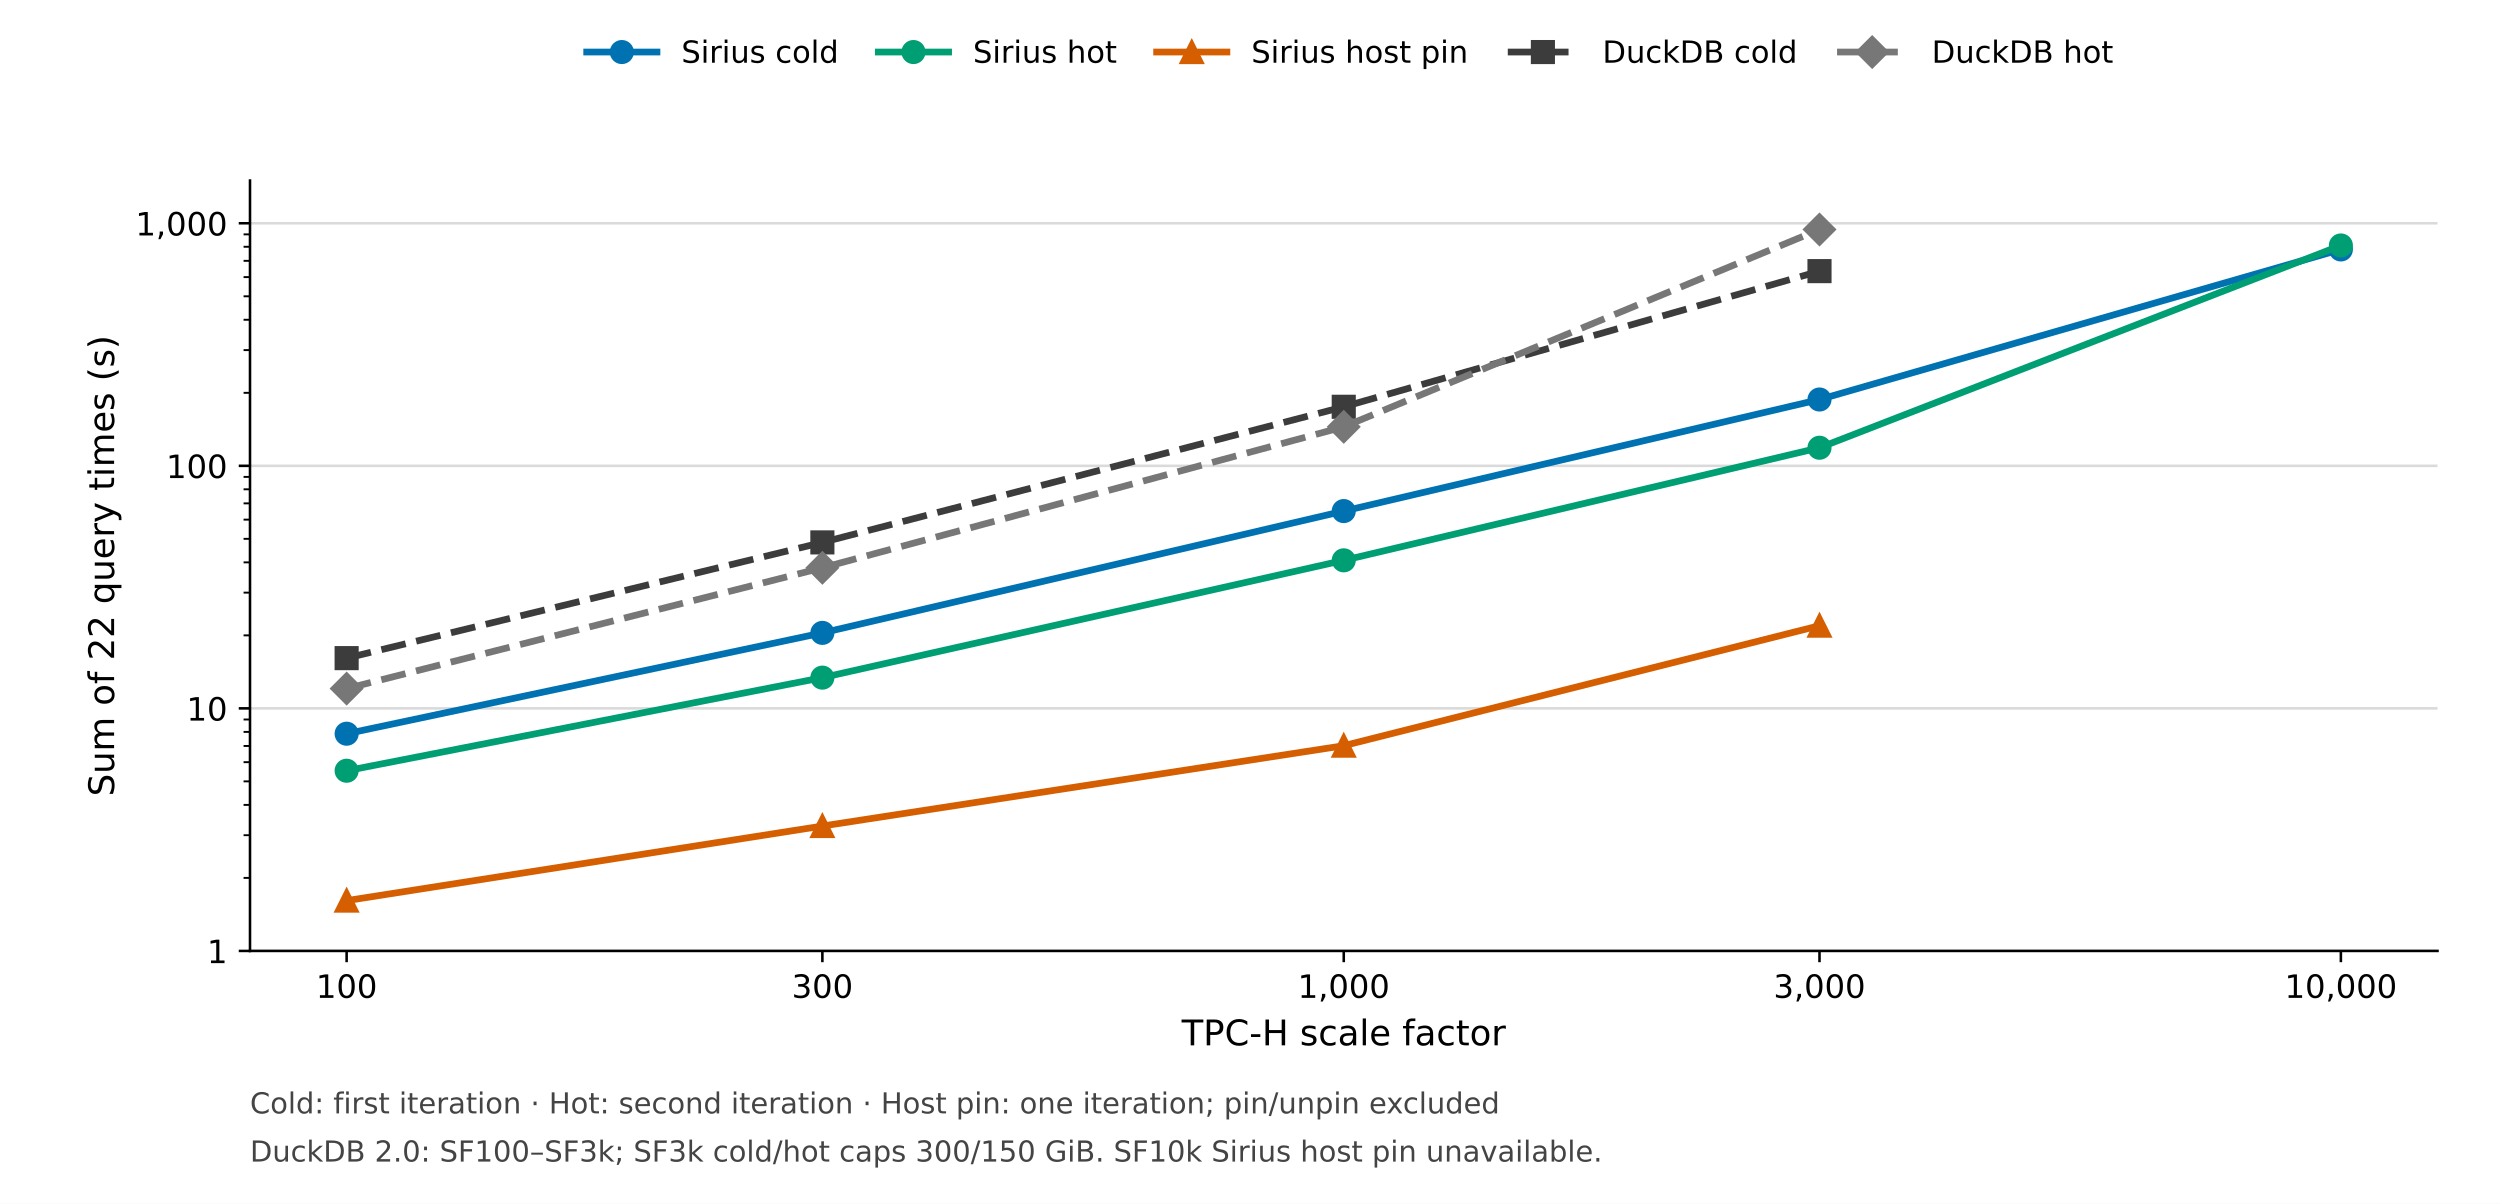
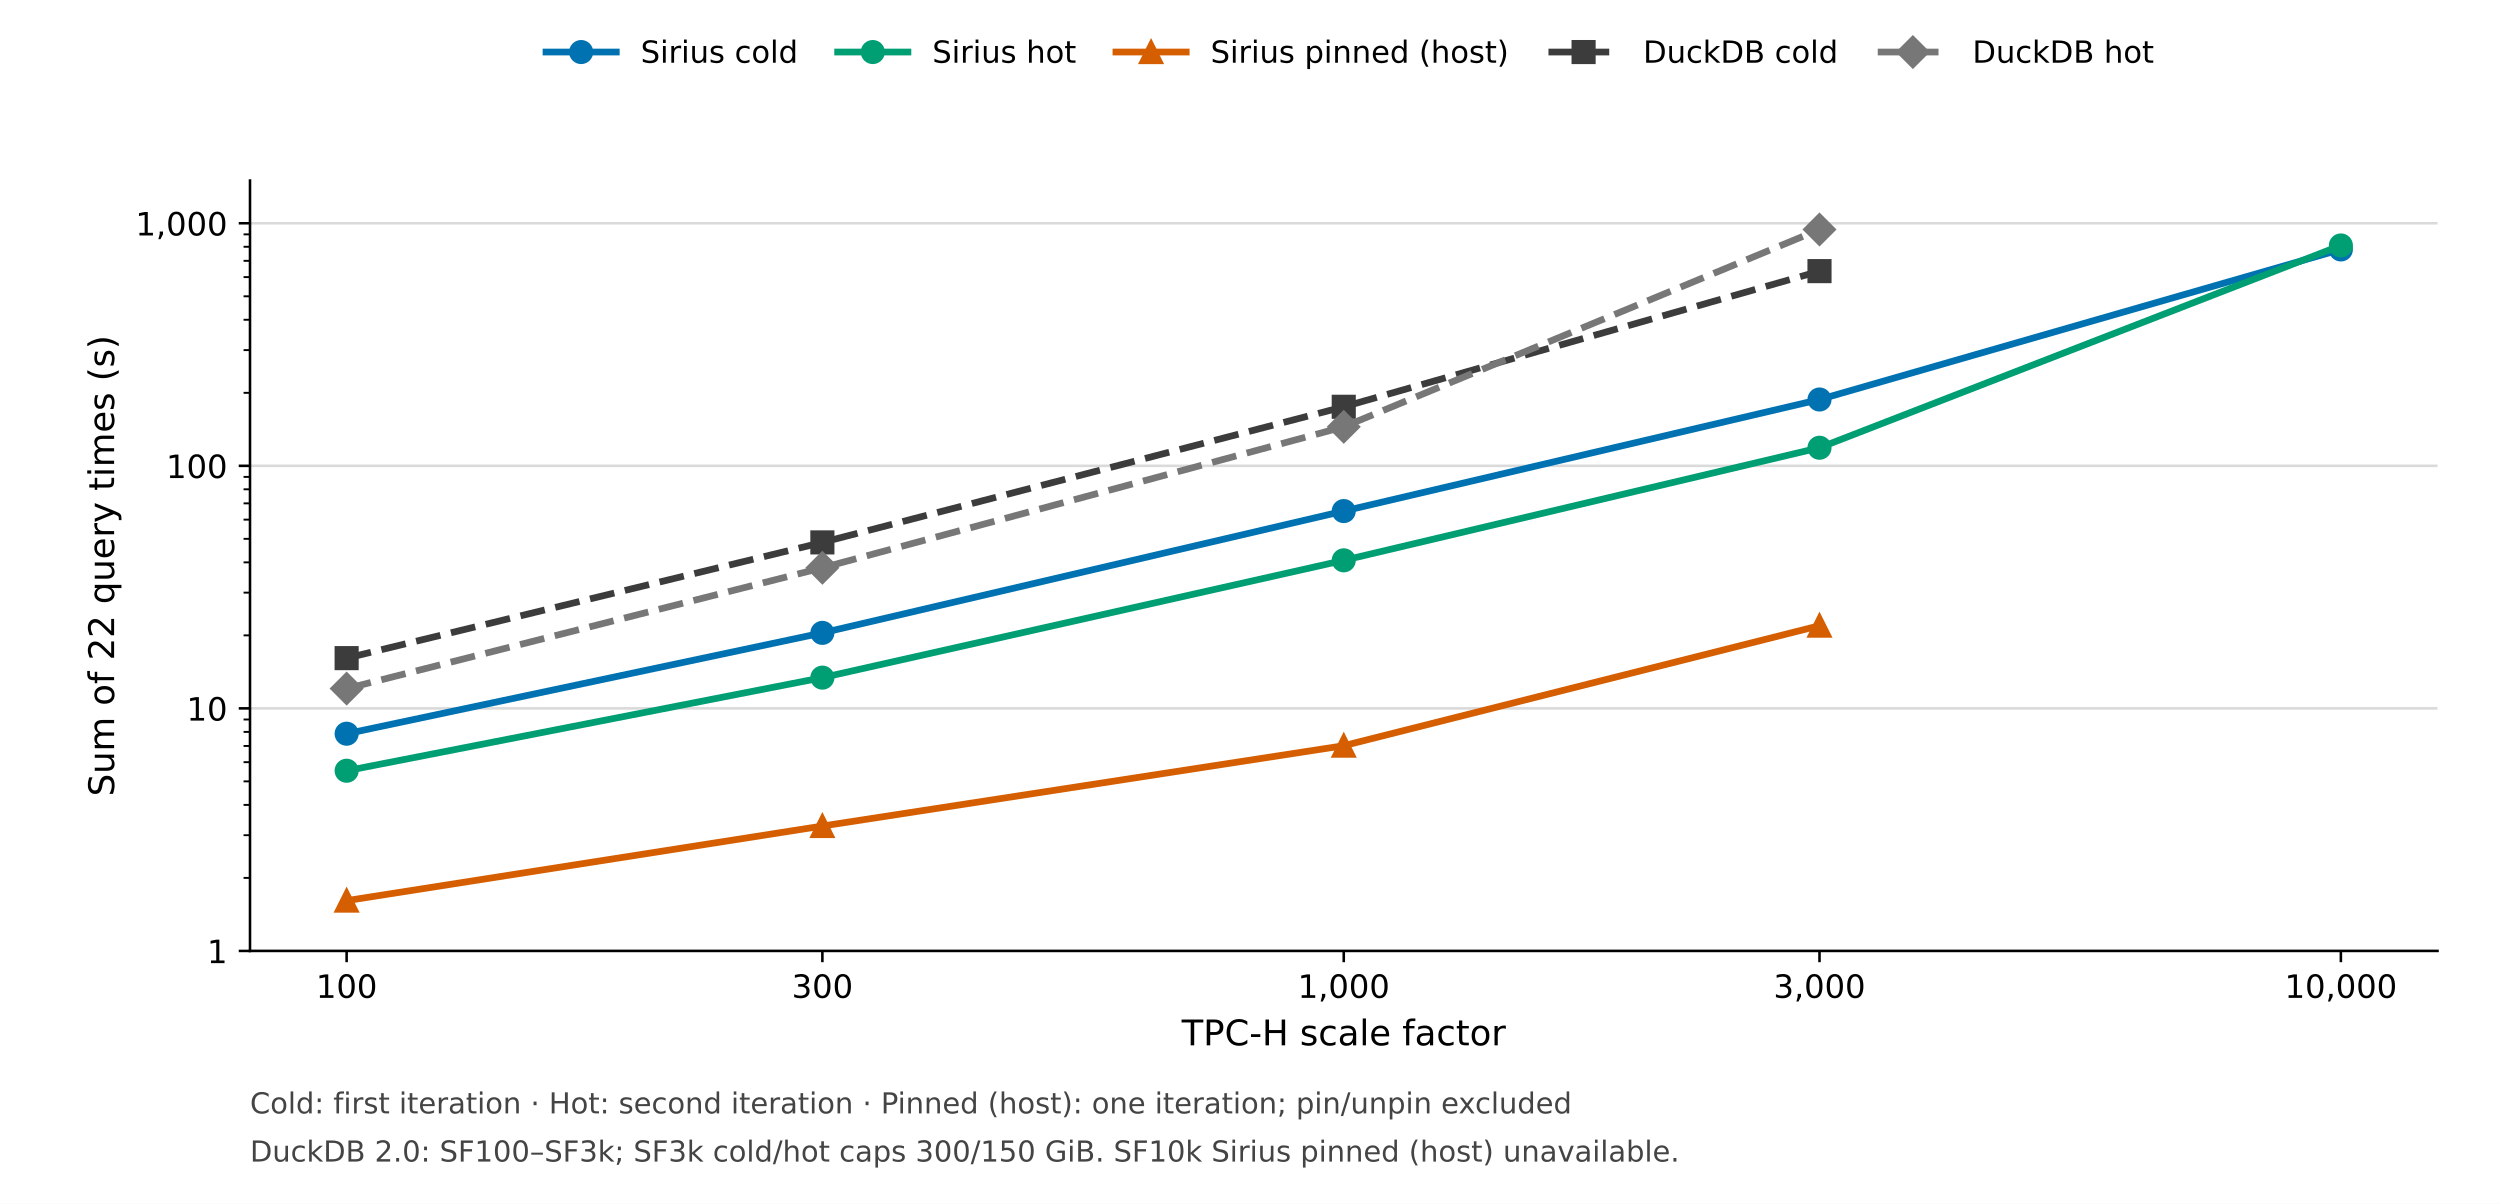
<svg xmlns="http://www.w3.org/2000/svg" xmlns:xlink="http://www.w3.org/1999/xlink" width="777.6pt" height="374.4pt" viewBox="0 0 777.6 374.4" version="1.1">
  <defs>
    <style type="text/css">*{stroke-linejoin: round; stroke-linecap: butt}</style>
  </defs>
  <g id="figure_1">
    <g id="patch_1">
      <path d="M 0 374.4 L 777.6 374.4 L 777.6 0 L 0 0 z " style="fill: #ffffff" />
    </g>
    <g id="axes_1">
      <g id="patch_2">
        <path d="M 77.76 295.776 L 758.16 295.776 L 758.16 56.16 L 77.76 56.16 z " style="fill: #ffffff" />
      </g>
      <g id="matplotlib.axis_1">
        <g id="xtick_1">
          <g id="line2d_1">
            <defs>
-               <path id="md625447393" d="M 0 0 L 0 3.5 " style="stroke: #000000; stroke-width: 0.8" />
+               <path id="mf2ce10a8ce" d="M 0 0 L 0 3.5 " style="stroke: #000000; stroke-width: 0.8" />
            </defs>
            <g>
-               <use xlink:href="#md625447393" x="107.816" y="295.776" style="stroke: #000000; stroke-width: 0.8" />
+               <use xlink:href="#mf2ce10a8ce" x="107.816" y="295.776" style="stroke: #000000; stroke-width: 0.8" />
            </g>
          </g>
          <g id="text_1">
            <text style="font-size: 10px; font-family: 'DejaVu Sans'; text-anchor: middle" x="107.816" y="310.374" transform="rotate(-0 107.8161 310.3737)">100</text>
          </g>
        </g>
        <g id="xtick_2">
          <g id="line2d_2">
            <g>
-               <use xlink:href="#md625447393" x="255.792" y="295.776" style="stroke: #000000; stroke-width: 0.8" />
+               <use xlink:href="#mf2ce10a8ce" x="255.792" y="295.776" style="stroke: #000000; stroke-width: 0.8" />
            </g>
          </g>
          <g id="text_2">
            <text style="font-size: 10px; font-family: 'DejaVu Sans'; text-anchor: middle" x="255.792" y="310.374" transform="rotate(-0 255.7923 310.3737)">300</text>
          </g>
        </g>
        <g id="xtick_3">
          <g id="line2d_3">
            <g>
-               <use xlink:href="#md625447393" x="417.96" y="295.776" style="stroke: #000000; stroke-width: 0.8" />
+               <use xlink:href="#mf2ce10a8ce" x="417.96" y="295.776" style="stroke: #000000; stroke-width: 0.8" />
            </g>
          </g>
          <g id="text_3">
            <text style="font-size: 10px; font-family: 'DejaVu Sans'; text-anchor: middle" x="417.96" y="310.374" transform="rotate(-0 417.96 310.3737)">1,000</text>
          </g>
        </g>
        <g id="xtick_4">
          <g id="line2d_4">
            <g>
-               <use xlink:href="#md625447393" x="565.936" y="295.776" style="stroke: #000000; stroke-width: 0.8" />
+               <use xlink:href="#mf2ce10a8ce" x="565.936" y="295.776" style="stroke: #000000; stroke-width: 0.8" />
            </g>
          </g>
          <g id="text_4">
            <text style="font-size: 10px; font-family: 'DejaVu Sans'; text-anchor: middle" x="565.936" y="310.374" transform="rotate(-0 565.9363 310.3737)">3,000</text>
          </g>
        </g>
        <g id="xtick_5">
          <g id="line2d_5">
            <g>
-               <use xlink:href="#md625447393" x="728.104" y="295.776" style="stroke: #000000; stroke-width: 0.8" />
+               <use xlink:href="#mf2ce10a8ce" x="728.104" y="295.776" style="stroke: #000000; stroke-width: 0.8" />
            </g>
          </g>
          <g id="text_5">
            <text style="font-size: 10px; font-family: 'DejaVu Sans'; text-anchor: middle" x="728.104" y="310.374" transform="rotate(-0 728.1039 310.3737)">10,000</text>
          </g>
        </g>
        <g id="text_6">
          <text style="font-size: 11px; font-family: 'DejaVu Sans'; text-anchor: middle" x="417.96" y="325.134" transform="rotate(-0 417.96 325.1343)">TPC-H scale factor</text>
        </g>
      </g>
      <g id="matplotlib.axis_2">
        <g id="ytick_1">
          <g id="line2d_6">
-             <path d="M 77.76 295.776 L 758.16 295.776 " clip-path="url(#pc1942d38c8)" style="fill: none; stroke: #dadada; stroke-width: 0.8; stroke-linecap: square" />
+             <path d="M 77.76 295.776 L 758.16 295.776 " clip-path="url(#pa8c02a4fed)" style="fill: none; stroke: #dadada; stroke-width: 0.8; stroke-linecap: square" />
          </g>
          <g id="line2d_7">
            <defs>
-               <path id="m62124d3354" d="M 0 0 L -3.5 0 " style="stroke: #000000; stroke-width: 0.8" />
+               <path id="m4e73bf5406" d="M 0 0 L -3.5 0 " style="stroke: #000000; stroke-width: 0.8" />
            </defs>
            <g>
-               <use xlink:href="#m62124d3354" x="77.76" y="295.776" style="stroke: #000000; stroke-width: 0.8" />
+               <use xlink:href="#m4e73bf5406" x="77.76" y="295.776" style="stroke: #000000; stroke-width: 0.8" />
            </g>
          </g>
          <g id="text_7">
            <text style="font-size: 10px; font-family: 'DejaVu Sans'; text-anchor: end" x="70.76" y="299.575" transform="rotate(-0 70.76 299.5748)">1</text>
          </g>
        </g>
        <g id="ytick_2">
          <g id="line2d_8">
-             <path d="M 77.76 220.332 L 758.16 220.332 " clip-path="url(#pc1942d38c8)" style="fill: none; stroke: #dadada; stroke-width: 0.8; stroke-linecap: square" />
+             <path d="M 77.76 220.332 L 758.16 220.332 " clip-path="url(#pa8c02a4fed)" style="fill: none; stroke: #dadada; stroke-width: 0.8; stroke-linecap: square" />
          </g>
          <g id="line2d_9">
            <g>
-               <use xlink:href="#m62124d3354" x="77.76" y="220.332" style="stroke: #000000; stroke-width: 0.8" />
+               <use xlink:href="#m4e73bf5406" x="77.76" y="220.332" style="stroke: #000000; stroke-width: 0.8" />
            </g>
          </g>
          <g id="text_8">
            <text style="font-size: 10px; font-family: 'DejaVu Sans'; text-anchor: end" x="70.76" y="224.131" transform="rotate(-0 70.76 224.1312)">10</text>
          </g>
        </g>
        <g id="ytick_3">
          <g id="line2d_10">
-             <path d="M 77.76 144.889 L 758.16 144.889 " clip-path="url(#pc1942d38c8)" style="fill: none; stroke: #dadada; stroke-width: 0.8; stroke-linecap: square" />
+             <path d="M 77.76 144.889 L 758.16 144.889 " clip-path="url(#pa8c02a4fed)" style="fill: none; stroke: #dadada; stroke-width: 0.8; stroke-linecap: square" />
          </g>
          <g id="line2d_11">
            <g>
-               <use xlink:href="#m62124d3354" x="77.76" y="144.889" style="stroke: #000000; stroke-width: 0.8" />
+               <use xlink:href="#m4e73bf5406" x="77.76" y="144.889" style="stroke: #000000; stroke-width: 0.8" />
            </g>
          </g>
          <g id="text_9">
            <text style="font-size: 10px; font-family: 'DejaVu Sans'; text-anchor: end" x="70.76" y="148.687" transform="rotate(-0 70.76 148.6875)">100</text>
          </g>
        </g>
        <g id="ytick_4">
          <g id="line2d_12">
-             <path d="M 77.76 69.445 L 758.16 69.445 " clip-path="url(#pc1942d38c8)" style="fill: none; stroke: #dadada; stroke-width: 0.8; stroke-linecap: square" />
+             <path d="M 77.76 69.445 L 758.16 69.445 " clip-path="url(#pa8c02a4fed)" style="fill: none; stroke: #dadada; stroke-width: 0.8; stroke-linecap: square" />
          </g>
          <g id="line2d_13">
            <g>
-               <use xlink:href="#m62124d3354" x="77.76" y="69.445" style="stroke: #000000; stroke-width: 0.8" />
+               <use xlink:href="#m4e73bf5406" x="77.76" y="69.445" style="stroke: #000000; stroke-width: 0.8" />
            </g>
          </g>
          <g id="text_10">
            <text style="font-size: 10px; font-family: 'DejaVu Sans'; text-anchor: end" x="70.76" y="73.244" transform="rotate(-0 70.76 73.2438)">1,000</text>
          </g>
        </g>
        <g id="ytick_5">
          <g id="line2d_14">
            <defs>
-               <path id="m5bcd47edba" d="M 0 0 L -2 0 " style="stroke: #000000; stroke-width: 0.6" />
+               <path id="m0f693684b9" d="M 0 0 L -2 0 " style="stroke: #000000; stroke-width: 0.6" />
            </defs>
            <g>
-               <use xlink:href="#m5bcd47edba" x="77.76" y="273.065" style="stroke: #000000; stroke-width: 0.6" />
+               <use xlink:href="#m0f693684b9" x="77.76" y="273.065" style="stroke: #000000; stroke-width: 0.6" />
            </g>
          </g>
        </g>
        <g id="ytick_6">
          <g id="line2d_15">
            <g>
-               <use xlink:href="#m5bcd47edba" x="77.76" y="259.78" style="stroke: #000000; stroke-width: 0.6" />
+               <use xlink:href="#m0f693684b9" x="77.76" y="259.78" style="stroke: #000000; stroke-width: 0.6" />
            </g>
          </g>
        </g>
        <g id="ytick_7">
          <g id="line2d_16">
            <g>
-               <use xlink:href="#m5bcd47edba" x="77.76" y="250.354" style="stroke: #000000; stroke-width: 0.6" />
+               <use xlink:href="#m0f693684b9" x="77.76" y="250.354" style="stroke: #000000; stroke-width: 0.6" />
            </g>
          </g>
        </g>
        <g id="ytick_8">
          <g id="line2d_17">
            <g>
-               <use xlink:href="#m5bcd47edba" x="77.76" y="243.043" style="stroke: #000000; stroke-width: 0.6" />
+               <use xlink:href="#m0f693684b9" x="77.76" y="243.043" style="stroke: #000000; stroke-width: 0.6" />
            </g>
          </g>
        </g>
        <g id="ytick_9">
          <g id="line2d_18">
            <g>
-               <use xlink:href="#m5bcd47edba" x="77.76" y="237.069" style="stroke: #000000; stroke-width: 0.6" />
+               <use xlink:href="#m0f693684b9" x="77.76" y="237.069" style="stroke: #000000; stroke-width: 0.6" />
            </g>
          </g>
        </g>
        <g id="ytick_10">
          <g id="line2d_19">
            <g>
-               <use xlink:href="#m5bcd47edba" x="77.76" y="232.019" style="stroke: #000000; stroke-width: 0.6" />
+               <use xlink:href="#m0f693684b9" x="77.76" y="232.019" style="stroke: #000000; stroke-width: 0.6" />
            </g>
          </g>
        </g>
        <g id="ytick_11">
          <g id="line2d_20">
            <g>
-               <use xlink:href="#m5bcd47edba" x="77.76" y="227.644" style="stroke: #000000; stroke-width: 0.6" />
+               <use xlink:href="#m0f693684b9" x="77.76" y="227.644" style="stroke: #000000; stroke-width: 0.6" />
            </g>
          </g>
        </g>
        <g id="ytick_12">
          <g id="line2d_21">
            <g>
-               <use xlink:href="#m5bcd47edba" x="77.76" y="223.784" style="stroke: #000000; stroke-width: 0.6" />
+               <use xlink:href="#m0f693684b9" x="77.76" y="223.784" style="stroke: #000000; stroke-width: 0.6" />
            </g>
          </g>
        </g>
        <g id="ytick_13">
          <g id="line2d_22">
            <g>
-               <use xlink:href="#m5bcd47edba" x="77.76" y="197.622" style="stroke: #000000; stroke-width: 0.6" />
+               <use xlink:href="#m0f693684b9" x="77.76" y="197.622" style="stroke: #000000; stroke-width: 0.6" />
            </g>
          </g>
        </g>
        <g id="ytick_14">
          <g id="line2d_23">
            <g>
-               <use xlink:href="#m5bcd47edba" x="77.76" y="184.337" style="stroke: #000000; stroke-width: 0.6" />
+               <use xlink:href="#m0f693684b9" x="77.76" y="184.337" style="stroke: #000000; stroke-width: 0.6" />
            </g>
          </g>
        </g>
        <g id="ytick_15">
          <g id="line2d_24">
            <g>
-               <use xlink:href="#m5bcd47edba" x="77.76" y="174.911" style="stroke: #000000; stroke-width: 0.6" />
+               <use xlink:href="#m0f693684b9" x="77.76" y="174.911" style="stroke: #000000; stroke-width: 0.6" />
            </g>
          </g>
        </g>
        <g id="ytick_16">
          <g id="line2d_25">
            <g>
-               <use xlink:href="#m5bcd47edba" x="77.76" y="167.599" style="stroke: #000000; stroke-width: 0.6" />
+               <use xlink:href="#m0f693684b9" x="77.76" y="167.599" style="stroke: #000000; stroke-width: 0.6" />
            </g>
          </g>
        </g>
        <g id="ytick_17">
          <g id="line2d_26">
            <g>
-               <use xlink:href="#m5bcd47edba" x="77.76" y="161.626" style="stroke: #000000; stroke-width: 0.6" />
+               <use xlink:href="#m0f693684b9" x="77.76" y="161.626" style="stroke: #000000; stroke-width: 0.6" />
            </g>
          </g>
        </g>
        <g id="ytick_18">
          <g id="line2d_27">
            <g>
-               <use xlink:href="#m5bcd47edba" x="77.76" y="156.575" style="stroke: #000000; stroke-width: 0.6" />
+               <use xlink:href="#m0f693684b9" x="77.76" y="156.575" style="stroke: #000000; stroke-width: 0.6" />
            </g>
          </g>
        </g>
        <g id="ytick_19">
          <g id="line2d_28">
            <g>
-               <use xlink:href="#m5bcd47edba" x="77.76" y="152.2" style="stroke: #000000; stroke-width: 0.6" />
+               <use xlink:href="#m0f693684b9" x="77.76" y="152.2" style="stroke: #000000; stroke-width: 0.6" />
            </g>
          </g>
        </g>
        <g id="ytick_20">
          <g id="line2d_29">
            <g>
-               <use xlink:href="#m5bcd47edba" x="77.76" y="148.341" style="stroke: #000000; stroke-width: 0.6" />
+               <use xlink:href="#m0f693684b9" x="77.76" y="148.341" style="stroke: #000000; stroke-width: 0.6" />
            </g>
          </g>
        </g>
        <g id="ytick_21">
          <g id="line2d_30">
            <g>
-               <use xlink:href="#m5bcd47edba" x="77.76" y="122.178" style="stroke: #000000; stroke-width: 0.6" />
+               <use xlink:href="#m0f693684b9" x="77.76" y="122.178" style="stroke: #000000; stroke-width: 0.6" />
            </g>
          </g>
        </g>
        <g id="ytick_22">
          <g id="line2d_31">
            <g>
-               <use xlink:href="#m5bcd47edba" x="77.76" y="108.893" style="stroke: #000000; stroke-width: 0.6" />
+               <use xlink:href="#m0f693684b9" x="77.76" y="108.893" style="stroke: #000000; stroke-width: 0.6" />
            </g>
          </g>
        </g>
        <g id="ytick_23">
          <g id="line2d_32">
            <g>
-               <use xlink:href="#m5bcd47edba" x="77.76" y="99.467" style="stroke: #000000; stroke-width: 0.6" />
+               <use xlink:href="#m0f693684b9" x="77.76" y="99.467" style="stroke: #000000; stroke-width: 0.6" />
            </g>
          </g>
        </g>
        <g id="ytick_24">
          <g id="line2d_33">
            <g>
-               <use xlink:href="#m5bcd47edba" x="77.76" y="92.156" style="stroke: #000000; stroke-width: 0.6" />
+               <use xlink:href="#m0f693684b9" x="77.76" y="92.156" style="stroke: #000000; stroke-width: 0.6" />
            </g>
          </g>
        </g>
        <g id="ytick_25">
          <g id="line2d_34">
            <g>
-               <use xlink:href="#m5bcd47edba" x="77.76" y="86.182" style="stroke: #000000; stroke-width: 0.6" />
+               <use xlink:href="#m0f693684b9" x="77.76" y="86.182" style="stroke: #000000; stroke-width: 0.6" />
            </g>
          </g>
        </g>
        <g id="ytick_26">
          <g id="line2d_35">
            <g>
-               <use xlink:href="#m5bcd47edba" x="77.76" y="81.131" style="stroke: #000000; stroke-width: 0.6" />
+               <use xlink:href="#m0f693684b9" x="77.76" y="81.131" style="stroke: #000000; stroke-width: 0.6" />
            </g>
          </g>
        </g>
        <g id="ytick_27">
          <g id="line2d_36">
            <g>
-               <use xlink:href="#m5bcd47edba" x="77.76" y="76.756" style="stroke: #000000; stroke-width: 0.6" />
+               <use xlink:href="#m0f693684b9" x="77.76" y="76.756" style="stroke: #000000; stroke-width: 0.6" />
            </g>
          </g>
        </g>
        <g id="ytick_28">
          <g id="line2d_37">
            <g>
-               <use xlink:href="#m5bcd47edba" x="77.76" y="72.897" style="stroke: #000000; stroke-width: 0.6" />
+               <use xlink:href="#m0f693684b9" x="77.76" y="72.897" style="stroke: #000000; stroke-width: 0.6" />
            </g>
          </g>
        </g>
        <g id="text_11">
          <text style="font-size: 11px; font-family: 'DejaVu Sans'; text-anchor: middle" x="35.489" y="175.968" transform="rotate(-90 35.4893 175.968)">Sum of 22 query times (s)</text>
        </g>
      </g>
      <g id="patch_3">
        <path d="M 77.76 295.776 L 77.76 56.16 " style="fill: none; stroke: #000000; stroke-width: 0.8; stroke-linejoin: miter; stroke-linecap: square" />
      </g>
      <g id="patch_4">
        <path d="M 77.76 295.776 L 758.16 295.776 " style="fill: none; stroke: #000000; stroke-width: 0.8; stroke-linejoin: miter; stroke-linecap: square" />
      </g>
      <g id="line2d_38">
-         <path d="M 107.816 228.213 L 255.792 196.849 L 417.96 158.963 L 565.936 124.263 L 728.104 77.589 " clip-path="url(#pc1942d38c8)" style="fill: none; stroke: #0072b2; stroke-width: 2.1; stroke-linecap: square" />
+         <path d="M 107.816 228.213 L 255.792 196.849 L 417.96 158.963 L 565.936 124.263 L 728.104 77.589 " clip-path="url(#pa8c02a4fed)" style="fill: none; stroke: #0072b2; stroke-width: 2.1; stroke-linecap: square" />
        <defs>
-           <path id="m486aa2dfc4" d="M 0 3.25 C 0.862 3.25 1.689 2.908 2.298 2.298 C 2.908 1.689 3.25 0.862 3.25 0 C 3.25 -0.862 2.908 -1.689 2.298 -2.298 C 1.689 -2.908 0.862 -3.25 0 -3.25 C -0.862 -3.25 -1.689 -2.908 -2.298 -2.298 C -2.908 -1.689 -3.25 -0.862 -3.25 0 C -3.25 0.862 -2.908 1.689 -2.298 2.298 C -1.689 2.908 -0.862 3.25 0 3.25 z " style="stroke: #0072b2" />
+           <path id="m6e257404d9" d="M 0 3.25 C 0.862 3.25 1.689 2.908 2.298 2.298 C 2.908 1.689 3.25 0.862 3.25 0 C 3.25 -0.862 2.908 -1.689 2.298 -2.298 C 1.689 -2.908 0.862 -3.25 0 -3.25 C -0.862 -3.25 -1.689 -2.908 -2.298 -2.298 C -2.908 -1.689 -3.25 -0.862 -3.25 0 C -3.25 0.862 -2.908 1.689 -2.298 2.298 C -1.689 2.908 -0.862 3.25 0 3.25 z " style="stroke: #0072b2" />
        </defs>
-         <g clip-path="url(#pc1942d38c8)">
-           <use xlink:href="#m486aa2dfc4" x="107.816" y="228.213" style="fill: #0072b2; stroke: #0072b2" />
-           <use xlink:href="#m486aa2dfc4" x="255.792" y="196.849" style="fill: #0072b2; stroke: #0072b2" />
-           <use xlink:href="#m486aa2dfc4" x="417.96" y="158.963" style="fill: #0072b2; stroke: #0072b2" />
-           <use xlink:href="#m486aa2dfc4" x="565.936" y="124.263" style="fill: #0072b2; stroke: #0072b2" />
-           <use xlink:href="#m486aa2dfc4" x="728.104" y="77.589" style="fill: #0072b2; stroke: #0072b2" />
+         <g clip-path="url(#pa8c02a4fed)">
+           <use xlink:href="#m6e257404d9" x="107.816" y="228.213" style="fill: #0072b2; stroke: #0072b2" />
+           <use xlink:href="#m6e257404d9" x="255.792" y="196.849" style="fill: #0072b2; stroke: #0072b2" />
+           <use xlink:href="#m6e257404d9" x="417.96" y="158.963" style="fill: #0072b2; stroke: #0072b2" />
+           <use xlink:href="#m6e257404d9" x="565.936" y="124.263" style="fill: #0072b2; stroke: #0072b2" />
+           <use xlink:href="#m6e257404d9" x="728.104" y="77.589" style="fill: #0072b2; stroke: #0072b2" />
        </g>
      </g>
      <g id="line2d_39">
-         <path d="M 107.816 239.73 L 255.792 210.77 L 417.96 174.285 L 565.936 139.266 L 728.104 76.347 " clip-path="url(#pc1942d38c8)" style="fill: none; stroke: #009e73; stroke-width: 2.1; stroke-linecap: square" />
+         <path d="M 107.816 239.73 L 255.792 210.77 L 417.96 174.285 L 565.936 139.266 L 728.104 76.347 " clip-path="url(#pa8c02a4fed)" style="fill: none; stroke: #009e73; stroke-width: 2.1; stroke-linecap: square" />
        <defs>
-           <path id="me1f37525d0" d="M 0 3.25 C 0.862 3.25 1.689 2.908 2.298 2.298 C 2.908 1.689 3.25 0.862 3.25 0 C 3.25 -0.862 2.908 -1.689 2.298 -2.298 C 1.689 -2.908 0.862 -3.25 0 -3.25 C -0.862 -3.25 -1.689 -2.908 -2.298 -2.298 C -2.908 -1.689 -3.25 -0.862 -3.25 0 C -3.25 0.862 -2.908 1.689 -2.298 2.298 C -1.689 2.908 -0.862 3.25 0 3.25 z " style="stroke: #009e73" />
+           <path id="mec47f9f5dd" d="M 0 3.25 C 0.862 3.25 1.689 2.908 2.298 2.298 C 2.908 1.689 3.25 0.862 3.25 0 C 3.25 -0.862 2.908 -1.689 2.298 -2.298 C 1.689 -2.908 0.862 -3.25 0 -3.25 C -0.862 -3.25 -1.689 -2.908 -2.298 -2.298 C -2.908 -1.689 -3.25 -0.862 -3.25 0 C -3.25 0.862 -2.908 1.689 -2.298 2.298 C -1.689 2.908 -0.862 3.25 0 3.25 z " style="stroke: #009e73" />
        </defs>
-         <g clip-path="url(#pc1942d38c8)">
-           <use xlink:href="#me1f37525d0" x="107.816" y="239.73" style="fill: #009e73; stroke: #009e73" />
-           <use xlink:href="#me1f37525d0" x="255.792" y="210.77" style="fill: #009e73; stroke: #009e73" />
-           <use xlink:href="#me1f37525d0" x="417.96" y="174.285" style="fill: #009e73; stroke: #009e73" />
-           <use xlink:href="#me1f37525d0" x="565.936" y="139.266" style="fill: #009e73; stroke: #009e73" />
-           <use xlink:href="#me1f37525d0" x="728.104" y="76.347" style="fill: #009e73; stroke: #009e73" />
+         <g clip-path="url(#pa8c02a4fed)">
+           <use xlink:href="#mec47f9f5dd" x="107.816" y="239.73" style="fill: #009e73; stroke: #009e73" />
+           <use xlink:href="#mec47f9f5dd" x="255.792" y="210.77" style="fill: #009e73; stroke: #009e73" />
+           <use xlink:href="#mec47f9f5dd" x="417.96" y="174.285" style="fill: #009e73; stroke: #009e73" />
+           <use xlink:href="#mec47f9f5dd" x="565.936" y="139.266" style="fill: #009e73; stroke: #009e73" />
+           <use xlink:href="#mec47f9f5dd" x="728.104" y="76.347" style="fill: #009e73; stroke: #009e73" />
        </g>
      </g>
      <g id="line2d_40">
-         <path d="M 107.816 280.125 L 255.792 256.927 L 417.96 231.937 L 565.936 194.608 " clip-path="url(#pc1942d38c8)" style="fill: none; stroke: #d55e00; stroke-width: 2.1; stroke-linecap: square" />
+         <path d="M 107.816 280.125 L 255.792 256.927 L 417.96 231.937 L 565.936 194.608 " clip-path="url(#pa8c02a4fed)" style="fill: none; stroke: #d55e00; stroke-width: 2.1; stroke-linecap: square" />
        <defs>
-           <path id="mca47d34fe8" d="M 0 -3.25 L -3.25 3.25 L 3.25 3.25 z " style="stroke: #d55e00; stroke-linejoin: miter" />
+           <path id="mb06ba11fe8" d="M 0 -3.25 L -3.25 3.25 L 3.25 3.25 z " style="stroke: #d55e00; stroke-linejoin: miter" />
        </defs>
-         <g clip-path="url(#pc1942d38c8)">
-           <use xlink:href="#mca47d34fe8" x="107.816" y="280.125" style="fill: #d55e00; stroke: #d55e00; stroke-linejoin: miter" />
-           <use xlink:href="#mca47d34fe8" x="255.792" y="256.927" style="fill: #d55e00; stroke: #d55e00; stroke-linejoin: miter" />
-           <use xlink:href="#mca47d34fe8" x="417.96" y="231.937" style="fill: #d55e00; stroke: #d55e00; stroke-linejoin: miter" />
-           <use xlink:href="#mca47d34fe8" x="565.936" y="194.608" style="fill: #d55e00; stroke: #d55e00; stroke-linejoin: miter" />
+         <g clip-path="url(#pa8c02a4fed)">
+           <use xlink:href="#mb06ba11fe8" x="107.816" y="280.125" style="fill: #d55e00; stroke: #d55e00; stroke-linejoin: miter" />
+           <use xlink:href="#mb06ba11fe8" x="255.792" y="256.927" style="fill: #d55e00; stroke: #d55e00; stroke-linejoin: miter" />
+           <use xlink:href="#mb06ba11fe8" x="417.96" y="231.937" style="fill: #d55e00; stroke: #d55e00; stroke-linejoin: miter" />
+           <use xlink:href="#mb06ba11fe8" x="565.936" y="194.608" style="fill: #d55e00; stroke: #d55e00; stroke-linejoin: miter" />
        </g>
      </g>
      <g id="line2d_41">
-         <path d="M 107.816 204.704 L 255.792 168.71 L 417.96 126.524 L 565.936 84.331 " clip-path="url(#pc1942d38c8)" style="fill: none; stroke-dasharray: 7.77,3.36; stroke-dashoffset: 0; stroke: #3c3c3c; stroke-width: 2.1" />
+         <path d="M 107.816 204.704 L 255.792 168.71 L 417.96 126.524 L 565.936 84.331 " clip-path="url(#pa8c02a4fed)" style="fill: none; stroke-dasharray: 7.77,3.36; stroke-dashoffset: 0; stroke: #3c3c3c; stroke-width: 2.1" />
        <defs>
-           <path id="mc68d806132" d="M -3.25 3.25 L 3.25 3.25 L 3.25 -3.25 L -3.25 -3.25 z " style="stroke: #3c3c3c; stroke-linejoin: miter" />
+           <path id="m2f388d27f9" d="M -3.25 3.25 L 3.25 3.25 L 3.25 -3.25 L -3.25 -3.25 z " style="stroke: #3c3c3c; stroke-linejoin: miter" />
        </defs>
-         <g clip-path="url(#pc1942d38c8)">
-           <use xlink:href="#mc68d806132" x="107.816" y="204.704" style="fill: #3c3c3c; stroke: #3c3c3c; stroke-linejoin: miter" />
-           <use xlink:href="#mc68d806132" x="255.792" y="168.71" style="fill: #3c3c3c; stroke: #3c3c3c; stroke-linejoin: miter" />
-           <use xlink:href="#mc68d806132" x="417.96" y="126.524" style="fill: #3c3c3c; stroke: #3c3c3c; stroke-linejoin: miter" />
-           <use xlink:href="#mc68d806132" x="565.936" y="84.331" style="fill: #3c3c3c; stroke: #3c3c3c; stroke-linejoin: miter" />
+         <g clip-path="url(#pa8c02a4fed)">
+           <use xlink:href="#m2f388d27f9" x="107.816" y="204.704" style="fill: #3c3c3c; stroke: #3c3c3c; stroke-linejoin: miter" />
+           <use xlink:href="#m2f388d27f9" x="255.792" y="168.71" style="fill: #3c3c3c; stroke: #3c3c3c; stroke-linejoin: miter" />
+           <use xlink:href="#m2f388d27f9" x="417.96" y="126.524" style="fill: #3c3c3c; stroke: #3c3c3c; stroke-linejoin: miter" />
+           <use xlink:href="#m2f388d27f9" x="565.936" y="84.331" style="fill: #3c3c3c; stroke: #3c3c3c; stroke-linejoin: miter" />
        </g>
      </g>
      <g id="line2d_42">
-         <path d="M 107.816 214.175 L 255.792 176.603 L 417.96 132.758 L 565.936 71.38 " clip-path="url(#pc1942d38c8)" style="fill: none; stroke-dasharray: 7.77,3.36; stroke-dashoffset: 0; stroke: #777777; stroke-width: 2.1" />
+         <path d="M 107.816 214.175 L 255.792 176.603 L 417.96 132.758 L 565.936 71.38 " clip-path="url(#pa8c02a4fed)" style="fill: none; stroke-dasharray: 7.77,3.36; stroke-dashoffset: 0; stroke: #777777; stroke-width: 2.1" />
        <defs>
-           <path id="mfe196feeaf" d="M -0 4.596 L 4.596 0 L 0 -4.596 L -4.596 -0 z " style="stroke: #777777; stroke-linejoin: miter" />
+           <path id="mef1e4e29eb" d="M -0 4.596 L 4.596 0 L 0 -4.596 L -4.596 -0 z " style="stroke: #777777; stroke-linejoin: miter" />
        </defs>
-         <g clip-path="url(#pc1942d38c8)">
-           <use xlink:href="#mfe196feeaf" x="107.816" y="214.175" style="fill: #777777; stroke: #777777; stroke-linejoin: miter" />
-           <use xlink:href="#mfe196feeaf" x="255.792" y="176.603" style="fill: #777777; stroke: #777777; stroke-linejoin: miter" />
-           <use xlink:href="#mfe196feeaf" x="417.96" y="132.758" style="fill: #777777; stroke: #777777; stroke-linejoin: miter" />
-           <use xlink:href="#mfe196feeaf" x="565.936" y="71.38" style="fill: #777777; stroke: #777777; stroke-linejoin: miter" />
+         <g clip-path="url(#pa8c02a4fed)">
+           <use xlink:href="#mef1e4e29eb" x="107.816" y="214.175" style="fill: #777777; stroke: #777777; stroke-linejoin: miter" />
+           <use xlink:href="#mef1e4e29eb" x="255.792" y="176.603" style="fill: #777777; stroke: #777777; stroke-linejoin: miter" />
+           <use xlink:href="#mef1e4e29eb" x="417.96" y="132.758" style="fill: #777777; stroke: #777777; stroke-linejoin: miter" />
+           <use xlink:href="#mef1e4e29eb" x="565.936" y="71.38" style="fill: #777777; stroke: #777777; stroke-linejoin: miter" />
        </g>
      </g>
    </g>
    <g id="text_12">
-       <text style="font-size: 9px; font-family: 'DejaVu Sans'; text-anchor: start; fill: #444444" x="77.76" y="346.32" transform="rotate(-0 77.76 346.32)">Cold: first iteration   ·   Hot: second iteration   ·   Host pin: one iteration; pin/unpin excluded</text>
+       <text style="font-size: 9px; font-family: 'DejaVu Sans'; text-anchor: start; fill: #444444" x="77.76" y="346.32" transform="rotate(-0 77.76 346.32)">Cold: first iteration   ·   Hot: second iteration   ·   Pinned (host): one iteration; pin/unpin excluded</text>
    </g>
    <g id="text_13">
-       <text style="font-size: 9px; font-family: 'DejaVu Sans'; text-anchor: start; fill: #444444" x="77.76" y="361.296" transform="rotate(-0 77.76 361.296)">DuckDB 2.0: SF100–SF3k; SF3k cold/hot caps 300/150 GiB. SF10k Sirius host pin unavailable.</text>
+       <text style="font-size: 9px; font-family: 'DejaVu Sans'; text-anchor: start; fill: #444444" x="77.76" y="361.296" transform="rotate(-0 77.76 361.296)">DuckDB 2.0: SF100–SF3k; SF3k cold/hot caps 300/150 GiB. SF10k Sirius pinned (host) unavailable.</text>
    </g>
    <g id="legend_1">
      <g id="line2d_43">
-         <path d="M 182.489 16.188 L 193.414 16.188 L 204.339 16.188 " style="fill: none; stroke: #0072b2; stroke-width: 2.1; stroke-linecap: square" />
+         <path d="M 169.834 16.188 L 180.759 16.188 L 191.684 16.188 " style="fill: none; stroke: #0072b2; stroke-width: 2.1; stroke-linecap: square" />
        <g>
-           <use xlink:href="#m486aa2dfc4" x="193.414" y="16.188" style="fill: #0072b2; stroke: #0072b2" />
+           <use xlink:href="#m6e257404d9" x="180.759" y="16.188" style="fill: #0072b2; stroke: #0072b2" />
        </g>
      </g>
      <g id="text_14">
-         <text style="font-size: 9.5px; font-family: 'DejaVu Sans'; text-anchor: start" x="211.939" y="19.513" transform="rotate(-0 211.9386 19.51252)">Sirius cold</text>
+         <text style="font-size: 9.5px; font-family: 'DejaVu Sans'; text-anchor: start" x="199.284" y="19.513" transform="rotate(-0 199.2836 19.51252)">Sirius cold</text>
      </g>
      <g id="line2d_44">
-         <path d="M 273.199 16.188 L 284.124 16.188 L 295.049 16.188 " style="fill: none; stroke: #009e73; stroke-width: 2.1; stroke-linecap: square" />
+         <path d="M 260.544 16.188 L 271.469 16.188 L 282.394 16.188 " style="fill: none; stroke: #009e73; stroke-width: 2.1; stroke-linecap: square" />
        <g>
-           <use xlink:href="#me1f37525d0" x="284.124" y="16.188" style="fill: #009e73; stroke: #009e73" />
+           <use xlink:href="#mec47f9f5dd" x="271.469" y="16.188" style="fill: #009e73; stroke: #009e73" />
        </g>
      </g>
      <g id="text_15">
-         <text style="font-size: 9.5px; font-family: 'DejaVu Sans'; text-anchor: start" x="302.649" y="19.513" transform="rotate(-0 302.6488 19.51252)">Sirius hot</text>
+         <text style="font-size: 9.5px; font-family: 'DejaVu Sans'; text-anchor: start" x="289.994" y="19.513" transform="rotate(-0 289.9937 19.51252)">Sirius hot</text>
      </g>
      <g id="line2d_45">
-         <path d="M 359.76 16.188 L 370.685 16.188 L 381.61 16.188 " style="fill: none; stroke: #d55e00; stroke-width: 2.1; stroke-linecap: square" />
+         <path d="M 347.105 16.188 L 358.03 16.188 L 368.955 16.188 " style="fill: none; stroke: #d55e00; stroke-width: 2.1; stroke-linecap: square" />
        <g>
-           <use xlink:href="#mca47d34fe8" x="370.685" y="16.188" style="fill: #d55e00; stroke: #d55e00; stroke-linejoin: miter" />
+           <use xlink:href="#mb06ba11fe8" x="358.03" y="16.188" style="fill: #d55e00; stroke: #d55e00; stroke-linejoin: miter" />
        </g>
      </g>
      <g id="text_16">
-         <text style="font-size: 9.5px; font-family: 'DejaVu Sans'; text-anchor: start" x="389.21" y="19.513" transform="rotate(-0 389.2101 19.51252)">Sirius host pin</text>
+         <text style="font-size: 9.5px; font-family: 'DejaVu Sans'; text-anchor: start" x="376.555" y="19.513" transform="rotate(-0 376.5551 19.51252)">Sirius pinned (host)</text>
      </g>
      <g id="line2d_46">
-         <path d="M 468.98 16.188 L 479.905 16.188 L 490.83 16.188 " style="fill: none; stroke-dasharray: 7.77,3.36; stroke-dashoffset: 0; stroke: #3c3c3c; stroke-width: 2.1" />
+         <path d="M 481.635 16.188 L 492.56 16.188 L 503.485 16.188 " style="fill: none; stroke-dasharray: 7.77,3.36; stroke-dashoffset: 0; stroke: #3c3c3c; stroke-width: 2.1" />
        <g>
-           <use xlink:href="#mc68d806132" x="479.905" y="16.188" style="fill: #3c3c3c; stroke: #3c3c3c; stroke-linejoin: miter" />
+           <use xlink:href="#m2f388d27f9" x="492.56" y="16.188" style="fill: #3c3c3c; stroke: #3c3c3c; stroke-linejoin: miter" />
        </g>
      </g>
      <g id="text_17">
-         <text style="font-size: 9.5px; font-family: 'DejaVu Sans'; text-anchor: start" x="498.43" y="19.513" transform="rotate(-0 498.4304 19.51252)">DuckDB cold</text>
+         <text style="font-size: 9.5px; font-family: 'DejaVu Sans'; text-anchor: start" x="511.085" y="19.513" transform="rotate(-0 511.0854 19.51252)">DuckDB cold</text>
      </g>
      <g id="line2d_47">
-         <path d="M 571.399 16.188 L 582.324 16.188 L 593.249 16.188 " style="fill: none; stroke-dasharray: 7.77,3.36; stroke-dashoffset: 0; stroke: #777777; stroke-width: 2.1" />
+         <path d="M 584.054 16.188 L 594.979 16.188 L 605.904 16.188 " style="fill: none; stroke-dasharray: 7.77,3.36; stroke-dashoffset: 0; stroke: #777777; stroke-width: 2.1" />
        <g>
-           <use xlink:href="#mfe196feeaf" x="582.324" y="16.188" style="fill: #777777; stroke: #777777; stroke-linejoin: miter" />
+           <use xlink:href="#mef1e4e29eb" x="594.979" y="16.188" style="fill: #777777; stroke: #777777; stroke-linejoin: miter" />
        </g>
      </g>
      <g id="text_18">
-         <text style="font-size: 9.5px; font-family: 'DejaVu Sans'; text-anchor: start" x="600.849" y="19.513" transform="rotate(-0 600.8493 19.51252)">DuckDB hot</text>
+         <text style="font-size: 9.5px; font-family: 'DejaVu Sans'; text-anchor: start" x="613.504" y="19.513" transform="rotate(-0 613.5044 19.51252)">DuckDB hot</text>
      </g>
    </g>
  </g>
  <defs>
-     <clipPath id="pc1942d38c8">
+     <clipPath id="pa8c02a4fed">
      <rect x="77.76" y="56.16" width="680.4" height="239.616" />
    </clipPath>
  </defs>
</svg>
